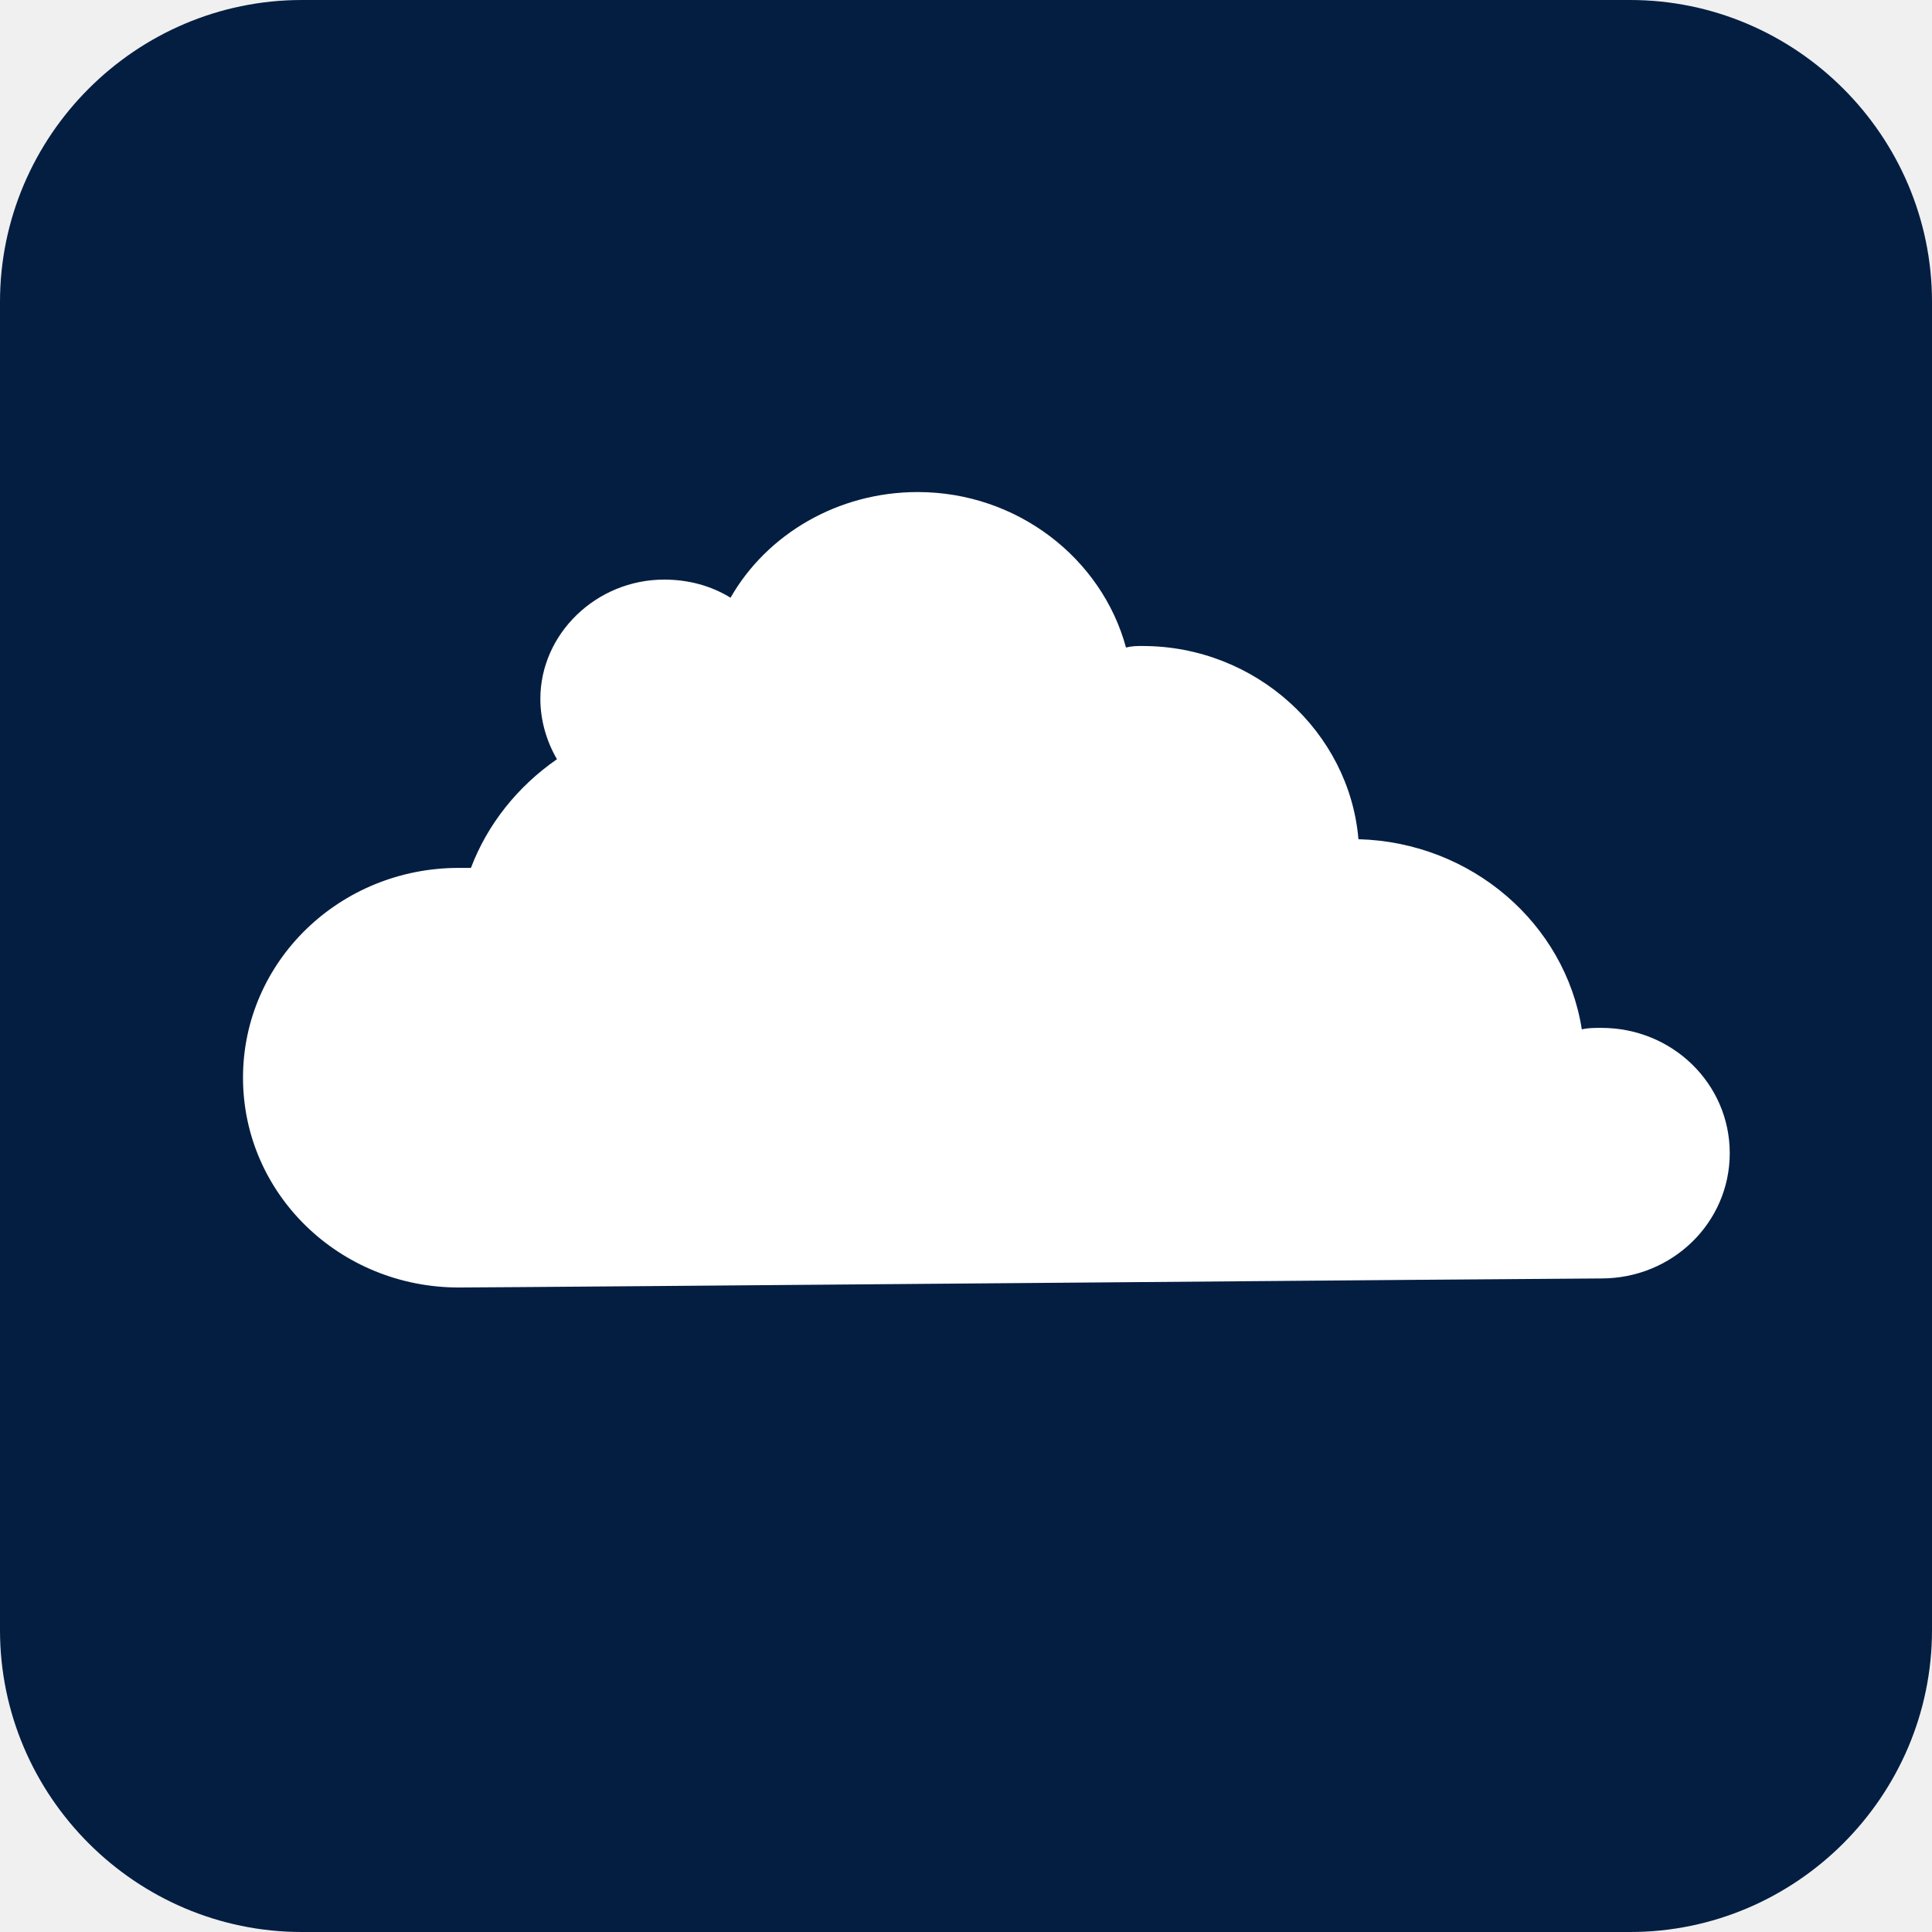
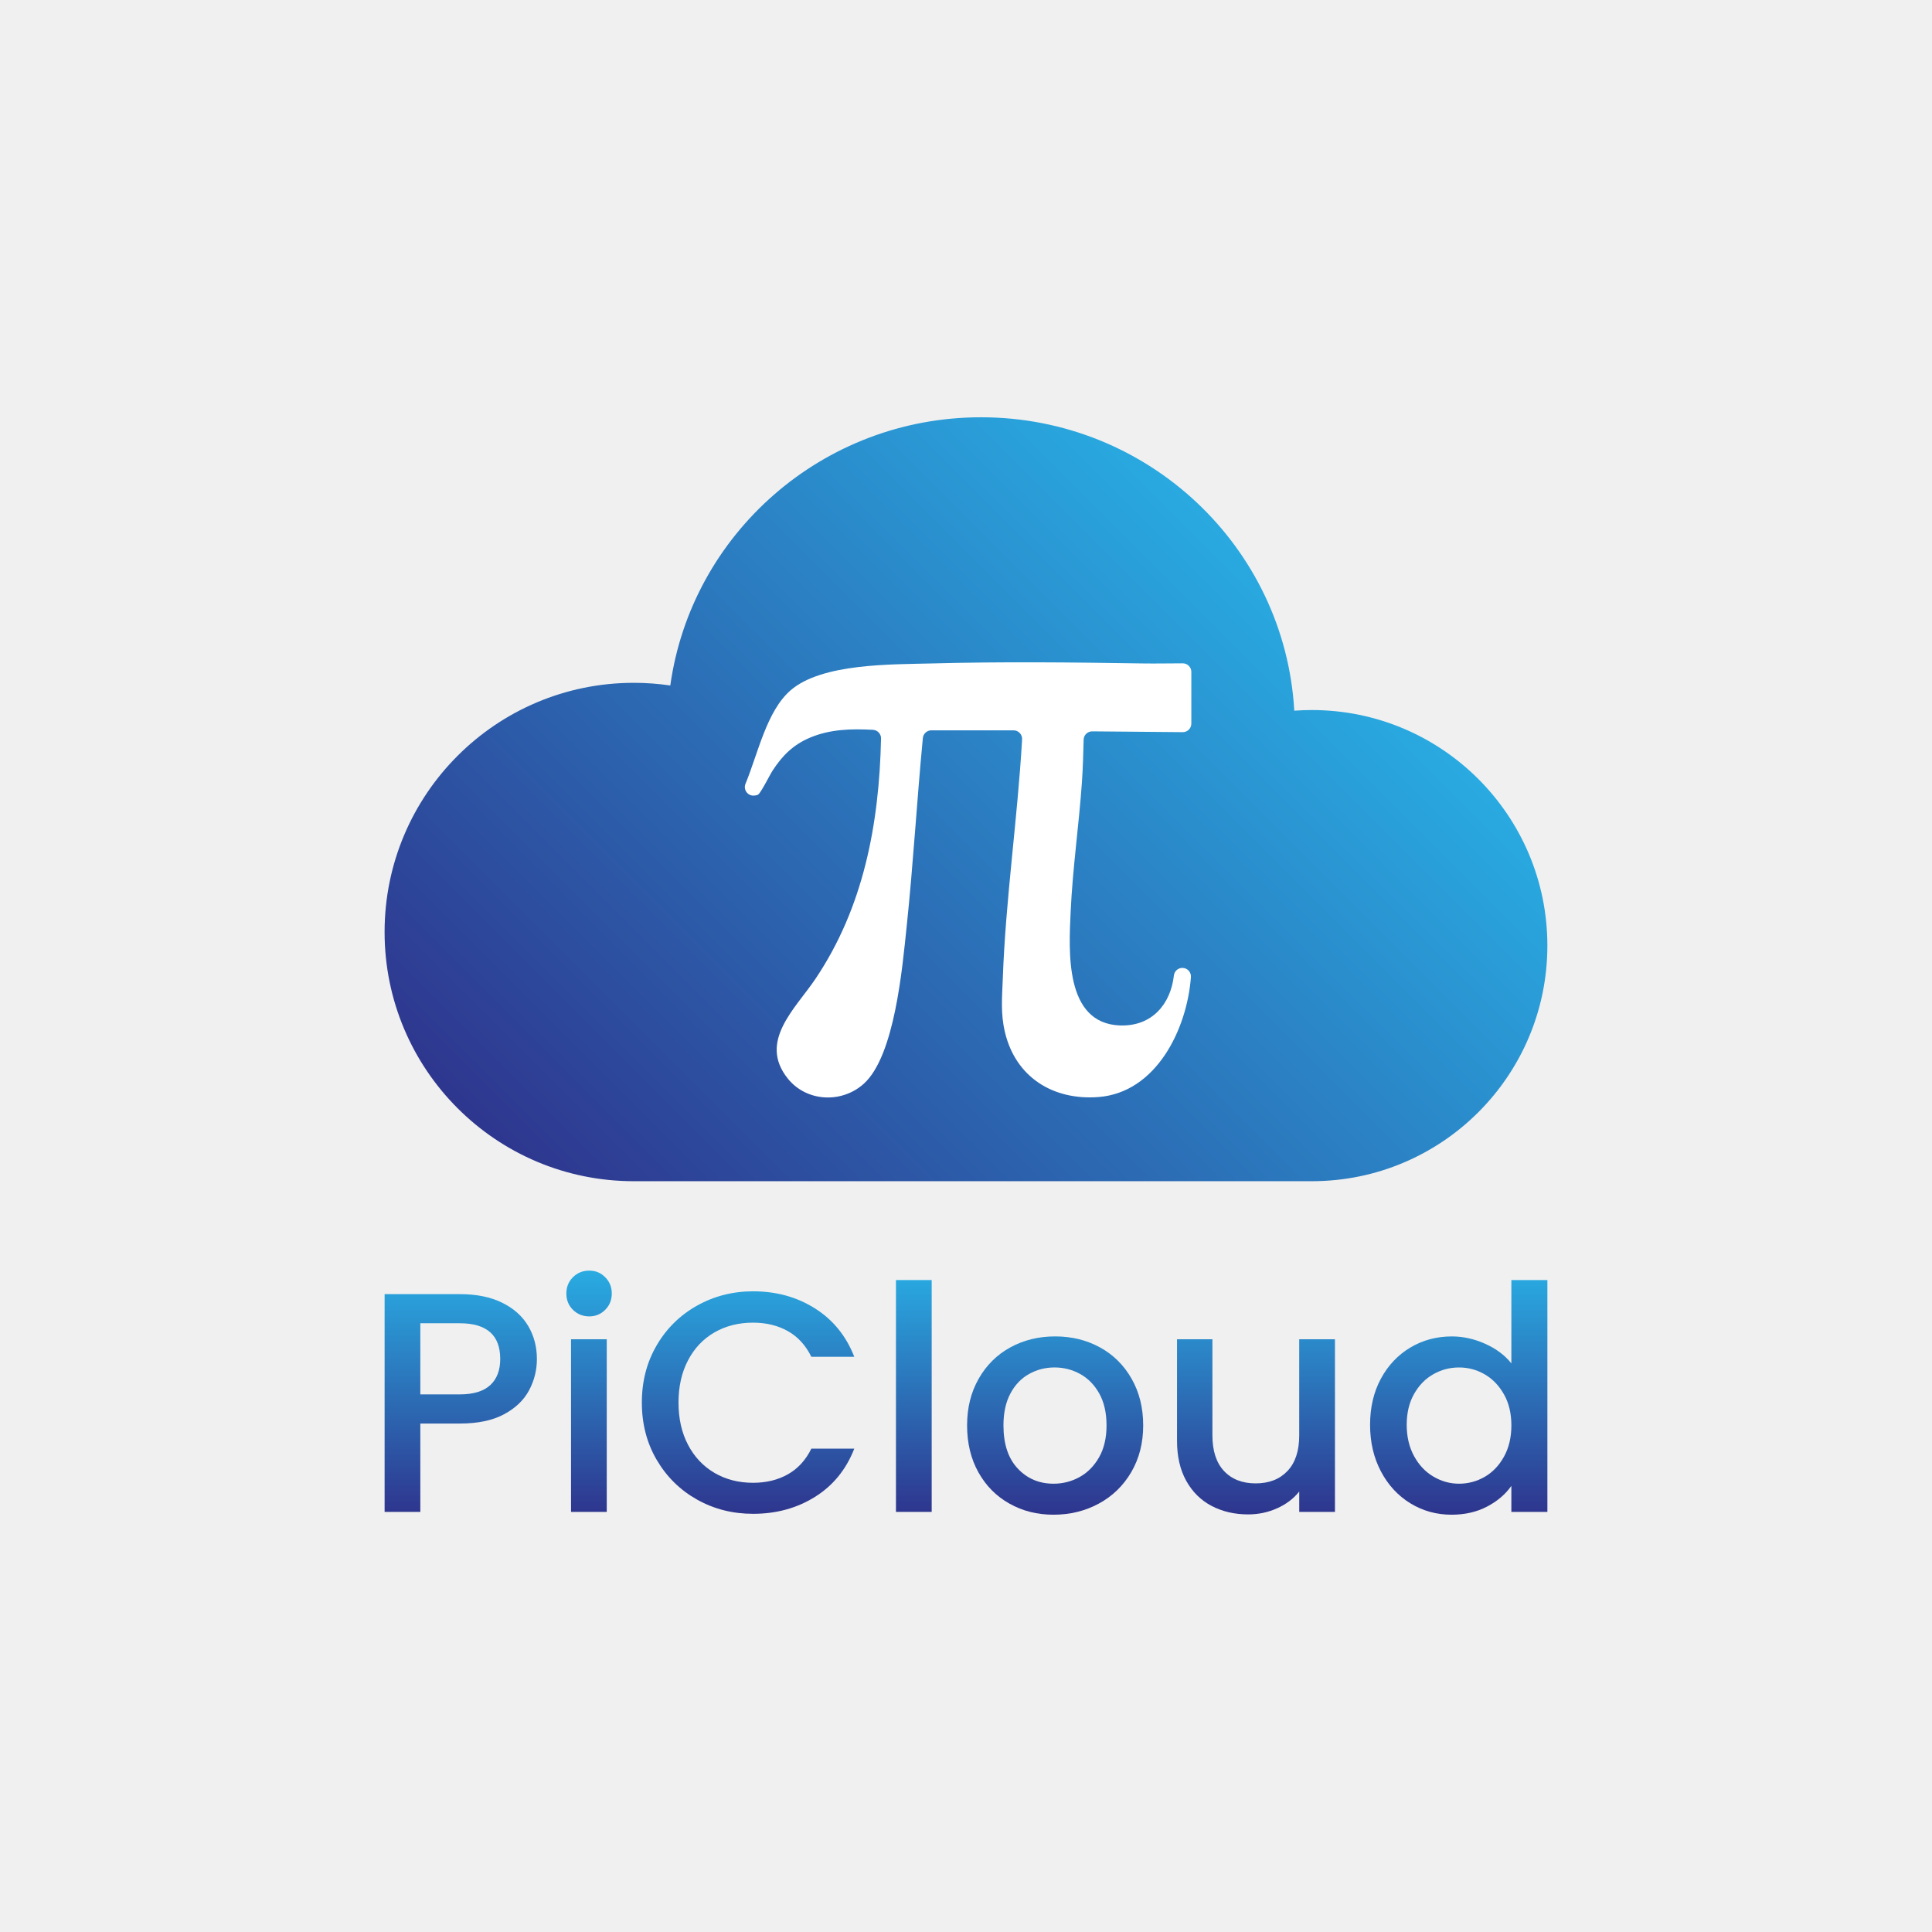
- <svg xmlns="http://www.w3.org/2000/svg" version="1.1" id="Layer_1" x="0px" y="0px" viewBox="0 0 128 128" style="enable-background:new 0 0 128 128;" xml:space="preserve">
-   <style type="text/css">
- 	.st0{fill:#041E42;}
- 	.st1{fill-rule:evenodd;clip-rule:evenodd;fill:#FFFFFF;}
- </style>
-   <path class="st0" d="M108,0H20C9,0,0,9,0,20v88c0,11,9,20,20,20h88c11,0,20-9,20-20V20C128,9,119,0,108,0z" />
-   <path class="st1" d="M104.8,68.2c-1.1-7-7.3-12.4-14.8-12.6c-0.6-7.1-6.8-12.8-14.3-12.8c-0.4,0-0.7,0-1.1,0.1  c-1.6-5.9-7.2-10.3-13.8-10.3c-5.3,0-10,2.8-12.4,7c-1.3-0.8-2.8-1.2-4.4-1.2c-4.5,0-8.2,3.6-8.2,7.9c0,1.4,0.4,2.8,1.1,4  c-2.6,1.8-4.6,4.3-5.7,7.2c-0.3,0-0.5,0-0.8,0c-7.9,0-14.3,6.2-14.3,13.9c0,7.7,6.4,13.9,14.3,13.9c3,0,73.2-0.6,75.7-0.6  c4.7,0,8.5-3.7,8.5-8.3c0-4.6-3.8-8.3-8.5-8.3C105.6,68.1,105.2,68.1,104.8,68.2z" />
+ <svg xmlns="http://www.w3.org/2000/svg" xmlns:xlink="http://www.w3.org/1999/xlink" id="Layer_1" version="1.1" viewBox="0 0 1080 1080">
+   <defs>
+     <style>
+       .st0 {
+         fill: url(#linear-gradient2);
+       }
+ 
+       .st1 {
+         fill: url(#linear-gradient1);
+       }
+ 
+       .st2 {
+         fill: url(#linear-gradient3);
+       }
+ 
+       .st3 {
+         fill: url(#linear-gradient6);
+       }
+ 
+       .st4 {
+         fill: url(#linear-gradient7);
+       }
+ 
+       .st5 {
+         fill: url(#linear-gradient5);
+       }
+ 
+       .st6 {
+         fill: url(#linear-gradient4);
+       }
+ 
+       .st7 {
+         fill: url(#linear-gradient);
+       }
+ 
+       .st8 {
+         fill: #fff;
+       }
+     </style>
+     <linearGradient id="linear-gradient" x1="349.76" y1="713.46" x2="727.08" y2="336.14" gradientUnits="userSpaceOnUse">
+       <stop offset="0" stop-color="#2e368e" />
+       <stop offset="1" stop-color="#29aae1" />
+     </linearGradient>
+     <linearGradient id="linear-gradient1" x1="257.56" y1="845.16" x2="257.56" y2="712.09" gradientUnits="userSpaceOnUse">
+       <stop offset="0" stop-color="#2e368e" />
+       <stop offset="1" stop-color="#29aae1" />
+     </linearGradient>
+     <linearGradient id="linear-gradient2" x1="329.29" y1="845.16" x2="329.29" y2="712.09" xlink:href="#linear-gradient1" />
+     <linearGradient id="linear-gradient3" x1="418.18" y1="845.16" x2="418.18" y2="712.08" xlink:href="#linear-gradient1" />
+     <linearGradient id="linear-gradient4" x1="510.84" y1="845.16" x2="510.84" y2="712.09" xlink:href="#linear-gradient1" />
+     <linearGradient id="linear-gradient5" x1="589.83" y1="845.16" x2="589.83" y2="712.08" xlink:href="#linear-gradient1" />
+     <linearGradient id="linear-gradient6" x1="702.11" y1="845.16" x2="702.11" y2="712.08" xlink:href="#linear-gradient1" />
+     <linearGradient id="linear-gradient7" x1="815.43" y1="845.16" x2="815.43" y2="712.08" xlink:href="#linear-gradient1" />
+   </defs>
+   <path class="st7" d="M733.31,396.92c-3.3,0-6.56.12-9.8.36-5.23-91.46-81.62-164.02-175.1-164.02-88.62,0-161.88,65.23-173.71,149.93-6.66-.98-13.48-1.49-20.41-1.49-76.93,0-139.3,62.37-139.3,139.3s62.37,139.3,139.3,139.3c.11,0,.22,0,.33,0h378.35c.11,0,.22,0,.33,0,72.73,0,131.69-58.96,131.69-131.69s-58.96-131.69-131.69-131.69Z" />
+   <path class="st8" d="M665.96,375.61v28.89c0,2.66-2.17,4.81-4.83,4.78l-50.55-.45c-2.61-.02-4.76,2.05-4.82,4.66-.2,7.83-.4,15.69-.94,23.49-1.68,24.28-5.22,48.4-6.32,72.72-.99,21.81-3.55,62.48,27.65,63.53,17.75.59,28.24-11.86,30.06-27.91.27-2.42,2.31-4.26,4.75-4.26h0c2.8,0,4.99,2.39,4.77,5.18-2.23,29.3-19.47,64.53-51.68,67.01-25.37,1.96-46.31-11.1-52.28-36.25-2.5-10.52-1.59-19.37-1.21-29.89,1.61-44.76,8.23-89.13,10.8-133.8.16-2.74-2.04-5.05-4.78-5.05h-45.93c-2.47,0-4.54,1.87-4.77,4.33-3.36,35.13-5.37,70.44-9.07,105.54-2.39,22.69-6.63,72.15-23.99,87.73-12.31,11.04-31.9,10.14-42.4-2.89-16.72-20.77,4.21-39.12,15.39-55.73,26.97-40.05,35.66-86.68,36.7-134.41.06-2.58-1.97-4.72-4.55-4.86-12.01-.65-23.97-.38-35.26,4.42-9.32,3.96-15.29,9.92-20.74,18.26-1.69,2.58-6.44,12.28-8.12,13.49-.52.37-1.43.55-2.5.6-3.47.17-5.92-3.38-4.6-6.59,7.08-17.24,11.85-40.72,25.24-52.29,17.54-15.15,56.47-14.39,78.82-14.99,39.24-1.05,78.76-.62,118.01,0,7.45.12,14.91-.06,22.36-.06,2.65,0,4.8,2.14,4.8,4.79Z" />
+   <g>
+     <path class="st1" d="M295.75,777.2c-2.92,5.49-7.59,9.96-14.01,13.4-6.42,3.45-14.66,5.17-24.7,5.17h-22.07v49.39h-19.97v-121.73h42.04c9.34,0,17.25,1.61,23.73,4.82,6.48,3.21,11.32,7.56,14.54,13.05,3.21,5.49,4.82,11.62,4.82,18.39,0,6.19-1.46,12.03-4.38,17.52ZM274.03,774.31c3.74-3.44,5.6-8.32,5.6-14.63,0-13.31-7.53-19.97-22.59-19.97h-22.07v39.76h22.07c7.59,0,13.25-1.72,16.99-5.17Z" />
+     <path class="st0" d="M320.27,732.19c-2.45-2.45-3.68-5.49-3.68-9.11s1.23-6.66,3.68-9.11,5.49-3.68,9.11-3.68,6.48,1.23,8.93,3.68,3.68,5.49,3.68,9.11-1.23,6.66-3.68,9.11-5.43,3.68-8.93,3.68-6.66-1.23-9.11-3.68ZM339.18,748.65v96.51h-19.97v-96.51h19.97Z" />
+     <path class="st2" d="M367.12,751.98c5.54-9.46,13.08-16.84,22.59-22.16,9.52-5.31,19.94-7.97,31.27-7.97,12.96,0,24.49,3.18,34.59,9.55,10.1,6.37,17.43,15.39,21.98,27.06h-24c-3.15-6.42-7.53-11.21-13.14-14.36-5.6-3.15-12.09-4.73-19.44-4.73-8.06,0-15.24,1.81-21.54,5.43-6.31,3.62-11.24,8.82-14.8,15.59-3.56,6.77-5.34,14.66-5.34,23.65s1.78,16.88,5.34,23.65c3.56,6.77,8.5,12,14.8,15.68s13.49,5.52,21.54,5.52c7.36,0,13.84-1.58,19.44-4.73,5.6-3.15,9.98-7.94,13.14-14.36h24c-4.55,11.68-11.88,20.67-21.98,26.97-10.1,6.31-21.63,9.46-34.59,9.46-11.45,0-21.89-2.65-31.35-7.97-9.46-5.31-16.96-12.7-22.51-22.16-5.55-9.46-8.32-20.14-8.32-32.05s2.77-22.59,8.32-32.05Z" />
+     <path class="st6" d="M520.82,715.55v129.61h-19.97v-129.61h19.97Z" />
+     <path class="st5" d="M564.26,840.52c-7.36-4.14-13.14-9.98-17.34-17.52-4.2-7.53-6.31-16.26-6.31-26.19s2.16-18.51,6.48-26.1c4.32-7.59,10.22-13.43,17.69-17.52,7.47-4.09,15.82-6.13,25.05-6.13s17.57,2.04,25.05,6.13c7.47,4.09,13.37,9.93,17.69,17.52,4.32,7.59,6.48,16.29,6.48,26.1s-2.22,18.51-6.66,26.1c-4.44,7.59-10.48,13.46-18.13,17.6-7.65,4.15-16.09,6.22-25.31,6.22s-17.34-2.07-24.7-6.22ZM603.41,825.72c4.49-2.45,8.14-6.13,10.95-11.03,2.8-4.9,4.2-10.86,4.2-17.87s-1.34-12.93-4.03-17.78c-2.69-4.84-6.25-8.5-10.68-10.95-4.44-2.45-9.23-3.68-14.36-3.68s-9.9,1.23-14.28,3.68-7.85,6.1-10.42,10.95c-2.57,4.85-3.85,10.77-3.85,17.78,0,10.39,2.65,18.42,7.97,24.08,5.31,5.67,12,8.5,20.06,8.5,5.14,0,9.95-1.23,14.45-3.68Z" />
+     <path class="st3" d="M746.25,748.65v96.51h-19.97v-11.39c-3.15,3.97-7.27,7.09-12.35,9.37-5.08,2.28-10.48,3.42-16.2,3.42-7.59,0-14.39-1.58-20.41-4.73-6.02-3.15-10.74-7.82-14.19-14.01-3.45-6.19-5.17-13.66-5.17-22.42v-56.75h19.79v53.77c0,8.64,2.16,15.27,6.48,19.88,4.32,4.61,10.22,6.92,17.69,6.92s13.4-2.3,17.78-6.92c4.38-4.61,6.57-11.24,6.57-19.88v-53.77h19.97Z" />
+     <path class="st4" d="M771.91,770.72c4.03-7.47,9.52-13.28,16.46-17.43,6.95-4.14,14.68-6.22,23.21-6.22,6.31,0,12.52,1.37,18.65,4.12,6.13,2.75,11,6.39,14.63,10.95v-46.59h20.14v129.61h-20.14v-14.54c-3.27,4.67-7.79,8.53-13.57,11.56-5.78,3.04-12.41,4.55-19.88,4.55-8.41,0-16.09-2.13-23.03-6.39-6.95-4.26-12.44-10.22-16.46-17.87-4.03-7.65-6.04-16.32-6.04-26.01s2.01-18.27,6.04-25.75ZM840.74,779.48c-2.75-4.9-6.34-8.64-10.77-11.21-4.44-2.57-9.23-3.85-14.36-3.85s-9.93,1.26-14.36,3.77c-4.44,2.51-8.03,6.19-10.77,11.03-2.75,4.85-4.12,10.6-4.12,17.25s1.37,12.5,4.12,17.52c2.74,5.02,6.36,8.85,10.86,11.47,4.49,2.63,9.25,3.94,14.28,3.94s9.92-1.28,14.36-3.85c4.44-2.57,8.03-6.33,10.77-11.3,2.74-4.96,4.12-10.77,4.12-17.43s-1.37-12.44-4.12-17.34Z" />
+   </g>
</svg>
